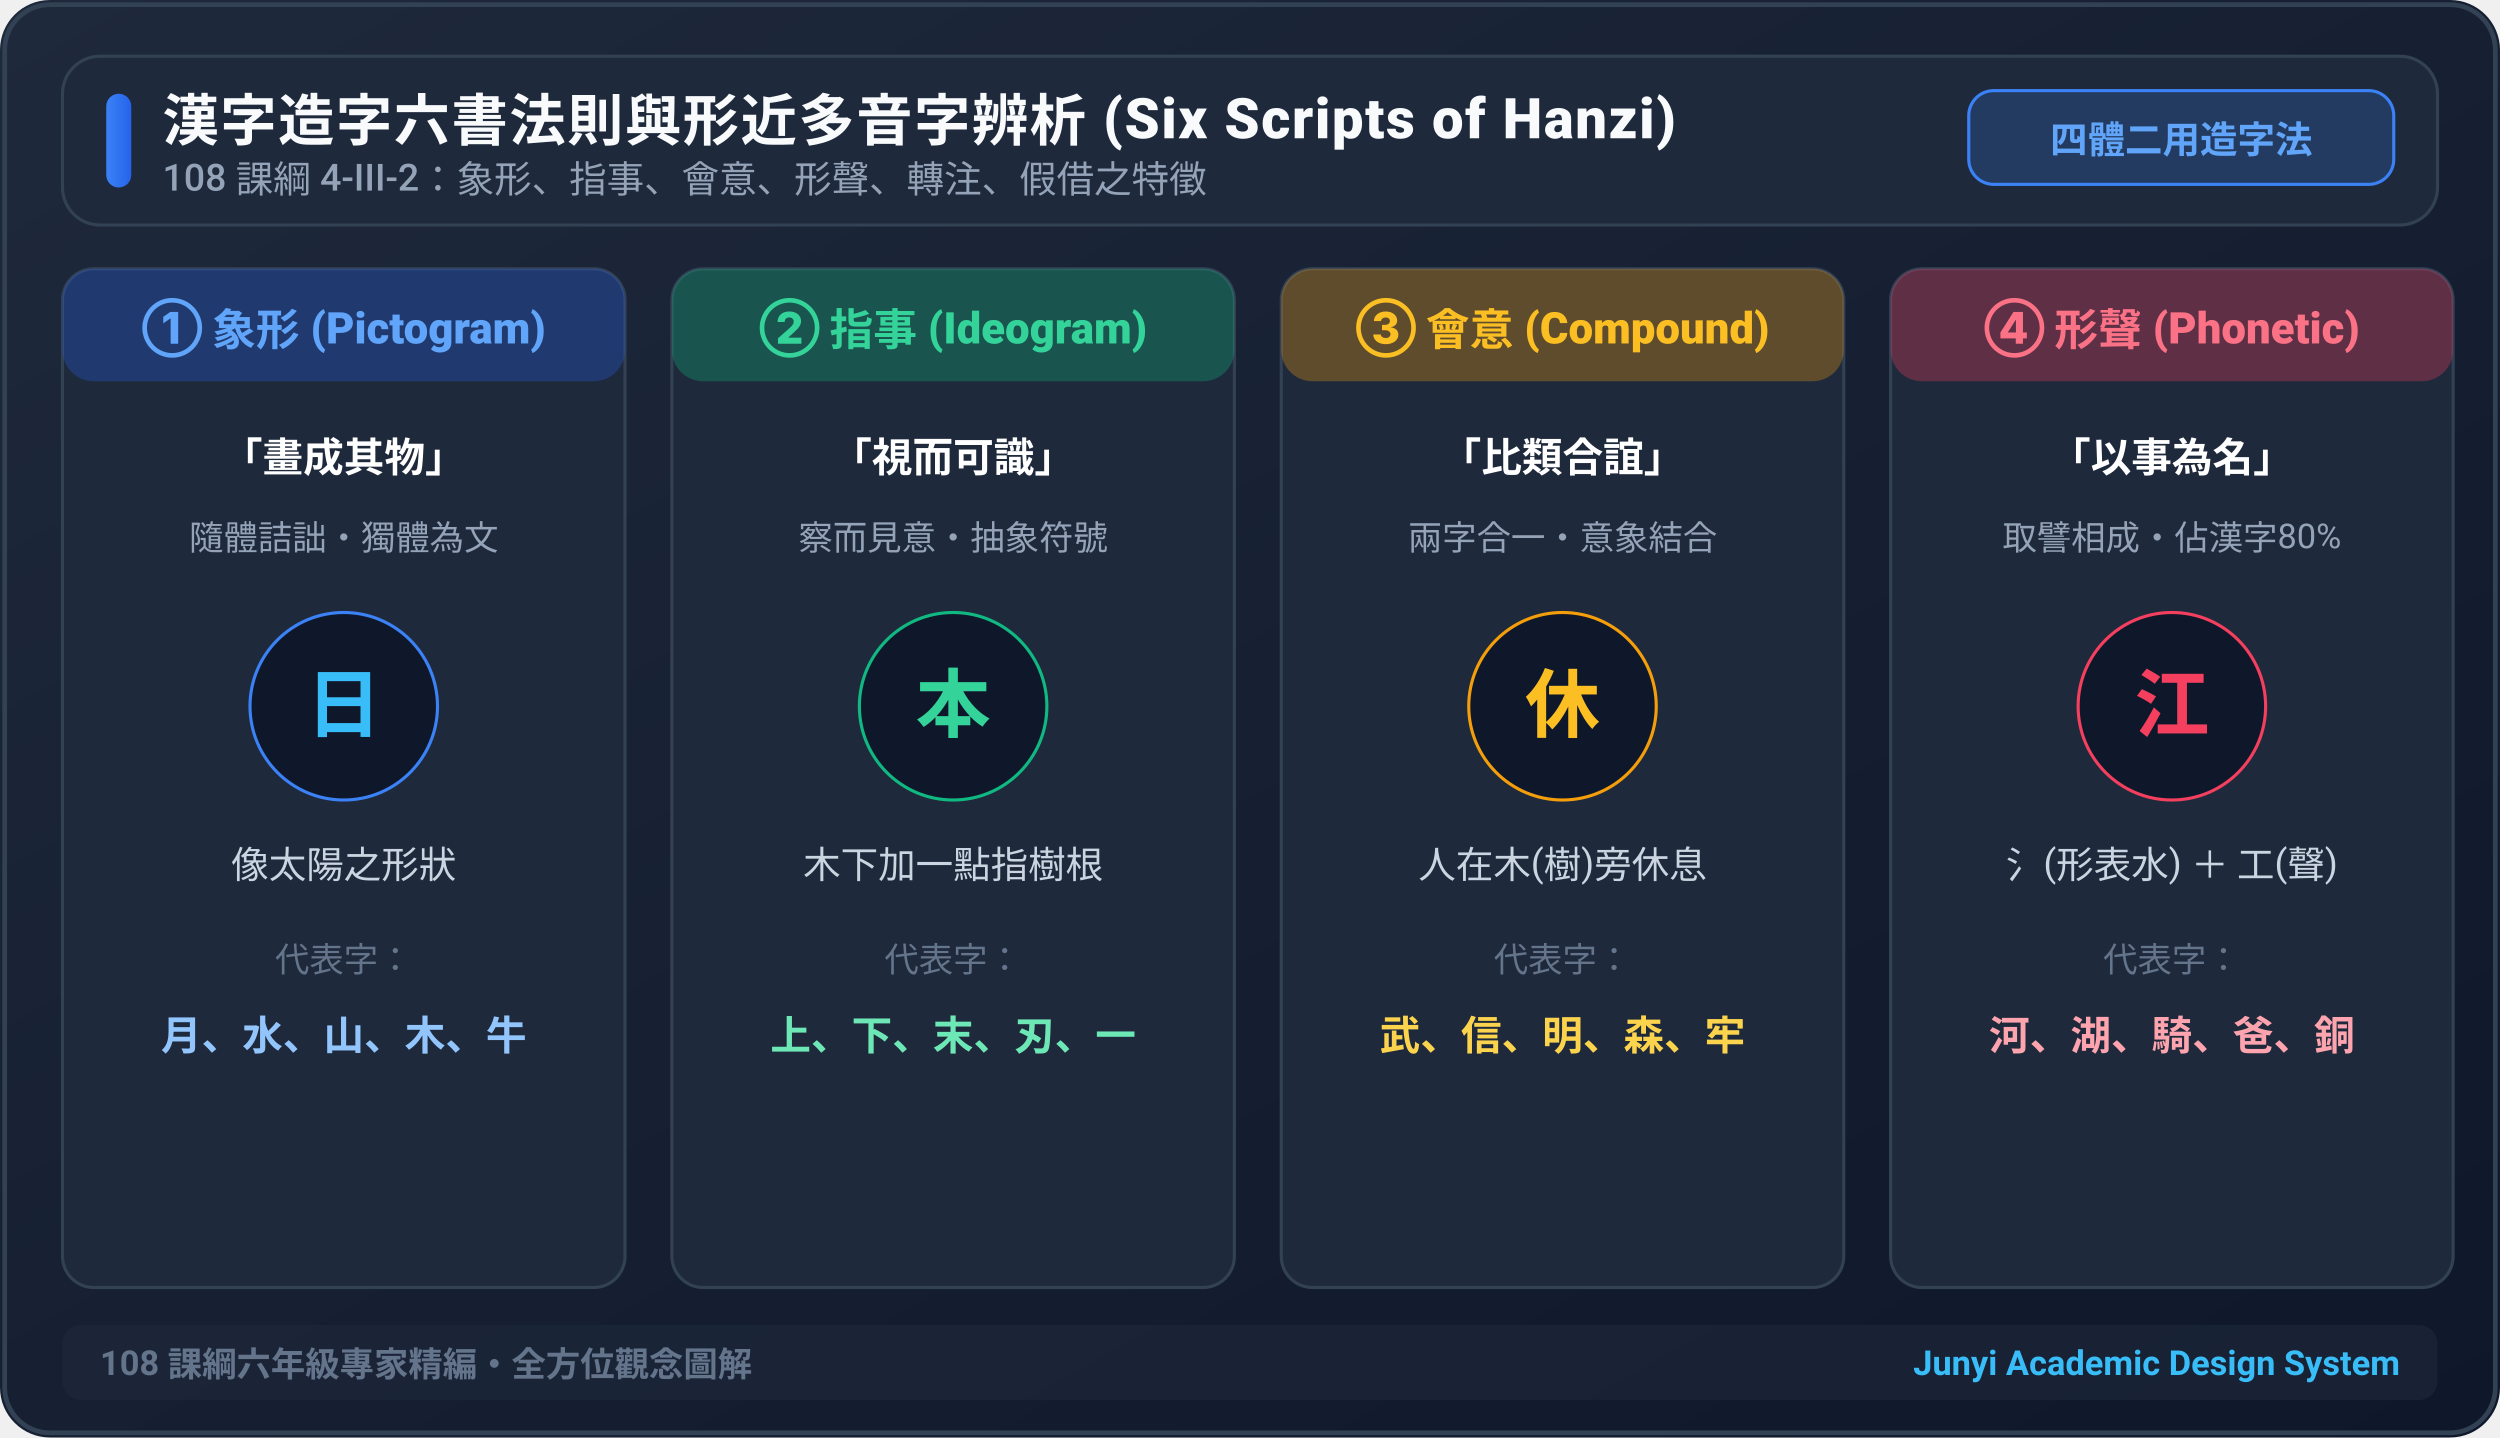
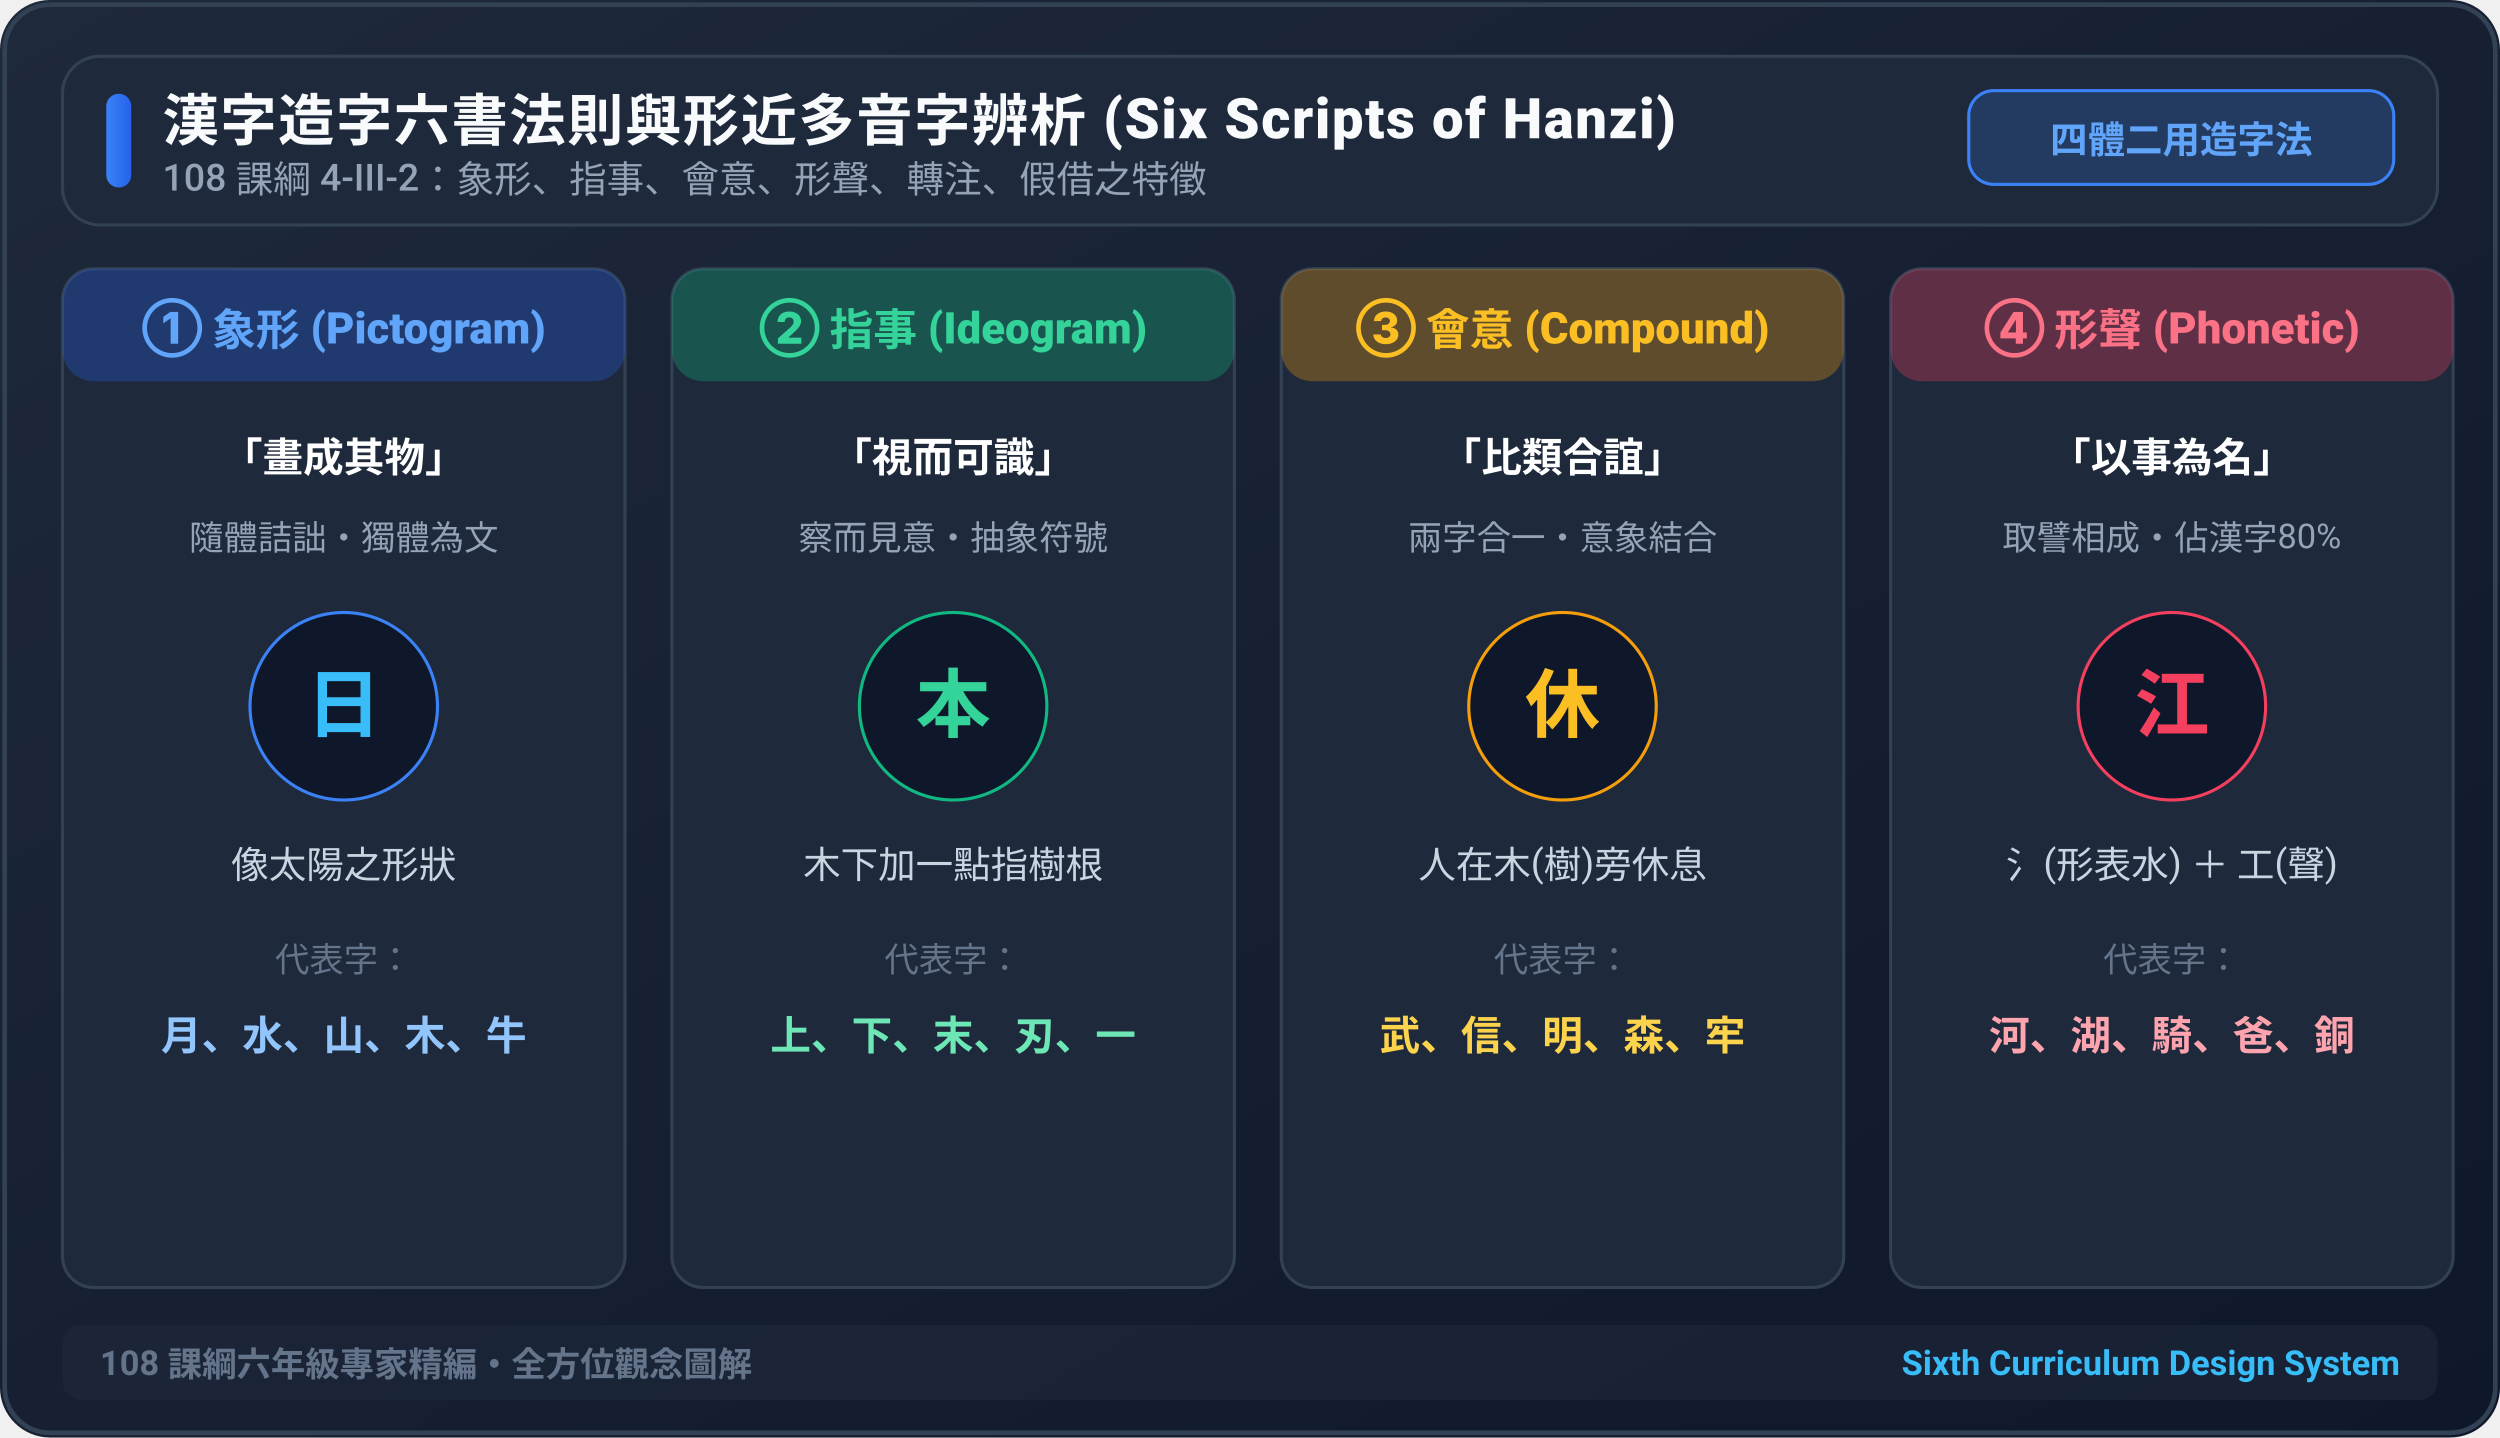
<svg xmlns="http://www.w3.org/2000/svg" viewBox="0 0 800 460" width="800" height="460" style="background:#0f172a; border-radius:16px; font-family:system-ui,-apple-system,BlinkMacSystemFont,'Segoe UI',Roboto,Helvetica,Arial,sans-serif;">
  <defs>
    <linearGradient id="bgGrad" x1="0%" y1="0%" x2="100%" y2="100%">
      <stop offset="0%" stop-color="#1e293b" />
      <stop offset="100%" stop-color="#0f172a" />
    </linearGradient>
    <linearGradient id="primaryGrad" x1="0%" y1="0%" x2="100%" y2="0%">
      <stop offset="0%" stop-color="#3b82f6" />
      <stop offset="100%" stop-color="#2563eb" />
    </linearGradient>
    <linearGradient id="accentGrad" x1="0%" y1="0%" x2="100%" y2="0%">
      <stop offset="0%" stop-color="#10b981" />
      <stop offset="100%" stop-color="#059669" />
    </linearGradient>
    <linearGradient id="amberGrad" x1="0%" y1="0%" x2="100%" y2="0%">
      <stop offset="0%" stop-color="#f59e0b" />
      <stop offset="100%" stop-color="#d97706" />
    </linearGradient>
    <linearGradient id="roseGrad" x1="0%" y1="0%" x2="100%" y2="0%">
      <stop offset="0%" stop-color="#f43f5e" />
      <stop offset="100%" stop-color="#e11d48" />
    </linearGradient>
    <linearGradient id="purpleGrad" x1="0%" y1="0%" x2="100%" y2="0%">
      <stop offset="0%" stop-color="#a855f7" />
      <stop offset="100%" stop-color="#7c3aed" />
    </linearGradient>
    <linearGradient id="cyanGrad" x1="0%" y1="0%" x2="100%" y2="0%">
      <stop offset="0%" stop-color="#06b6d4" />
      <stop offset="100%" stop-color="#0891b2" />
    </linearGradient>
    <filter id="cardGlow" x="-10%" y="-10%" width="120%" height="120%">
      <feDropShadow dx="0" dy="4" stdDeviation="6" flood-color="#000000" flood-opacity="0.4" />
    </filter>
  </defs>
  <rect width="800" height="460" rx="16" fill="url(#bgGrad)" />
  <rect x="1.5" y="1.5" width="797" height="457" rx="14.5" fill="none" stroke="#334155" stroke-width="1.5" />
  <rect x="20" y="18" width="760" height="54" rx="12" fill="#1e293b" stroke="#334155" stroke-width="1" />
  <rect x="34" y="30" width="8" height="30" rx="4" fill="url(#primaryGrad)" />
  <text x="52" y="45" font-size="18" font-weight="800" fill="#f8fafc" letter-spacing="0.5">漢字造字六書法則與形近多音字辨析 (Six Scripts of Hanzi)</text>
  <text x="52" y="61" font-size="12" font-weight="500" fill="#94a3b8">108 課綱 4-III-2：象形、指事、會意、形聲、轉注、假借之特徵</text>
  <rect x="630" y="29" width="136" height="30" rx="8" fill="#3b82f6" fill-opacity="0.2" stroke="#3b82f6" stroke-width="1" />
  <text x="698" y="49" font-size="12" font-weight="700" fill="#60a5fa" text-anchor="middle">四體二用造字法</text>
  <g transform="translate(20, 86)">
    <rect x="0" y="0" width="180" height="326" rx="10" fill="#1e293b" stroke="#334155" />
    <rect x="0" y="0" width="180" height="36" rx="10" fill="#2563eb" fill-opacity="0.3" />
    <text x="90" y="24" font-size="14" font-weight="800" fill="#60a5fa" text-anchor="middle">① 象形 (Pictogram)</text>
    <text x="90" y="65" font-size="13" font-weight="700" fill="#ffffff" text-anchor="middle">「畫成其物」</text>
    <text x="90" y="90" font-size="11" fill="#94a3b8" text-anchor="middle">隨體詰詘・獨體為文</text>
    <circle cx="90" cy="140" r="30" fill="#0f172a" stroke="#3b82f6" />
    <text x="90" y="148" font-size="24" font-weight="900" fill="#38bdf8" text-anchor="middle">日</text>
    <text x="90" y="195" font-size="12" fill="#cbd5e1" text-anchor="middle">像太陽之形狀</text>
    <text x="90" y="225" font-size="11" fill="#64748b" text-anchor="middle">代表字：</text>
    <text x="90" y="250" font-size="13" font-weight="700" fill="#93c5fd" text-anchor="middle">月、水、山、木、牛</text>
    <rect x="195" y="0" width="180" height="326" rx="10" fill="#1e293b" stroke="#334155" />
    <rect x="195" y="0" width="180" height="36" rx="10" fill="#10b981" fill-opacity="0.3" />
    <text x="285" y="24" font-size="14" font-weight="800" fill="#34d399" text-anchor="middle">② 指事 (Ideogram)</text>
    <text x="285" y="65" font-size="13" font-weight="700" fill="#ffffff" text-anchor="middle">「視而可識」</text>
    <text x="285" y="90" font-size="11" fill="#94a3b8" text-anchor="middle">察而見意・抽象符號</text>
    <circle cx="285" cy="140" r="30" fill="#0f172a" stroke="#10b981" />
    <text x="285" y="148" font-size="24" font-weight="900" fill="#34d399" text-anchor="middle">本</text>
    <text x="285" y="195" font-size="12" fill="#cbd5e1" text-anchor="middle">木下加一點指樹根</text>
    <text x="285" y="225" font-size="11" fill="#64748b" text-anchor="middle">代表字：</text>
    <text x="285" y="250" font-size="13" font-weight="700" fill="#6ee7b7" text-anchor="middle">上、下、末、刃、一</text>
    <rect x="390" y="0" width="180" height="326" rx="10" fill="#1e293b" stroke="#334155" />
    <rect x="390" y="0" width="180" height="36" rx="10" fill="#f59e0b" fill-opacity="0.3" />
    <text x="480" y="24" font-size="14" font-weight="800" fill="#fbbf24" text-anchor="middle">③ 會意 (Compound)</text>
    <text x="480" y="65" font-size="13" font-weight="700" fill="#ffffff" text-anchor="middle">「比類合誼」</text>
    <text x="480" y="90" font-size="11" fill="#94a3b8" text-anchor="middle">兩字合一・意象結合</text>
    <circle cx="480" cy="140" r="30" fill="#0f172a" stroke="#f59e0b" />
    <text x="480" y="148" font-size="24" font-weight="900" fill="#fbbf24" text-anchor="middle">休</text>
    <text x="480" y="195" font-size="12" fill="#cbd5e1" text-anchor="middle">人在木(樹)旁休息</text>
    <text x="480" y="225" font-size="11" fill="#64748b" text-anchor="middle">代表字：</text>
    <text x="480" y="250" font-size="13" font-weight="700" fill="#fcd34d" text-anchor="middle">武、信、明、森、牢</text>
    <rect x="585" y="0" width="180" height="326" rx="10" fill="#1e293b" stroke="#334155" />
    <rect x="585" y="0" width="180" height="36" rx="10" fill="#f43f5e" fill-opacity="0.3" />
    <text x="675" y="24" font-size="14" font-weight="800" fill="#fb7185" text-anchor="middle">④ 形聲 (Phonetic)</text>
    <text x="675" y="65" font-size="13" font-weight="700" fill="#ffffff" text-anchor="middle">「以事為名」</text>
    <text x="675" y="90" font-size="11" fill="#94a3b8" text-anchor="middle">取譬相成・佔漢字80%</text>
    <circle cx="675" cy="140" r="30" fill="#0f172a" stroke="#f43f5e" />
    <text x="675" y="148" font-size="24" font-weight="900" fill="#f43f5e" text-anchor="middle">江</text>
    <text x="675" y="195" font-size="12" fill="#cbd5e1" text-anchor="middle">氵(形表水) ＋ 工(聲)</text>
    <text x="675" y="225" font-size="11" fill="#64748b" text-anchor="middle">代表字：</text>
    <text x="675" y="250" font-size="13" font-weight="700" fill="#fda4af" text-anchor="middle">河、湖、騎、爸、銅</text>
  </g>
  <rect x="20" y="424" width="760" height="24" rx="6" fill="#1e293b" fill-opacity="0.6" />
  <text x="32" y="440" font-size="11" font-weight="600" fill="#64748b">108 課綱六年級專家精編・全方位觀念圖解</text>
-   <text x="768" y="440" font-size="11" font-weight="600" fill="#38bdf8" text-anchor="end">Junyi Academic Design System</text>
+   <text x="768" y="440" font-size="11" font-weight="600" fill="#38bdf8" text-anchor="end">Sixth Curriculum Design System</text>
</svg>
